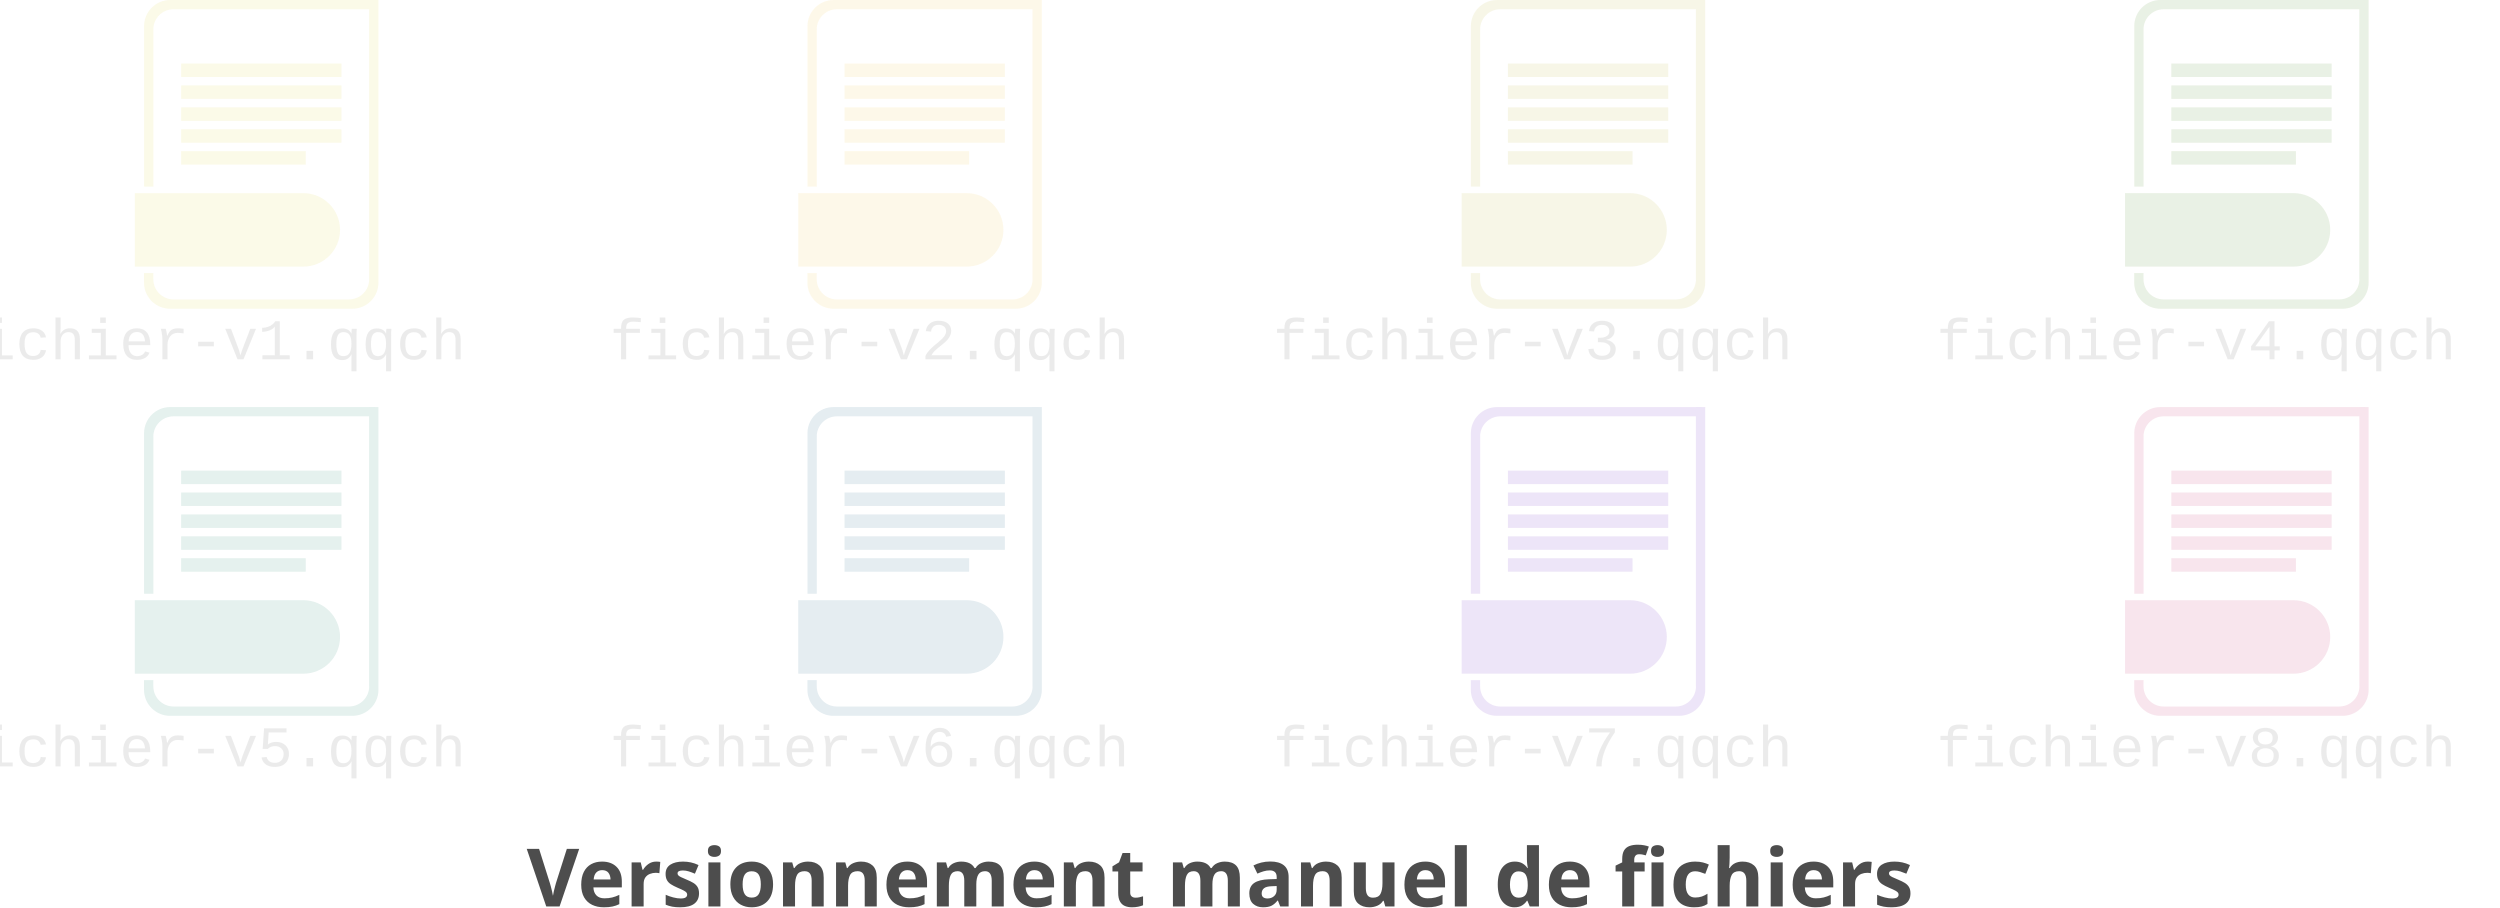
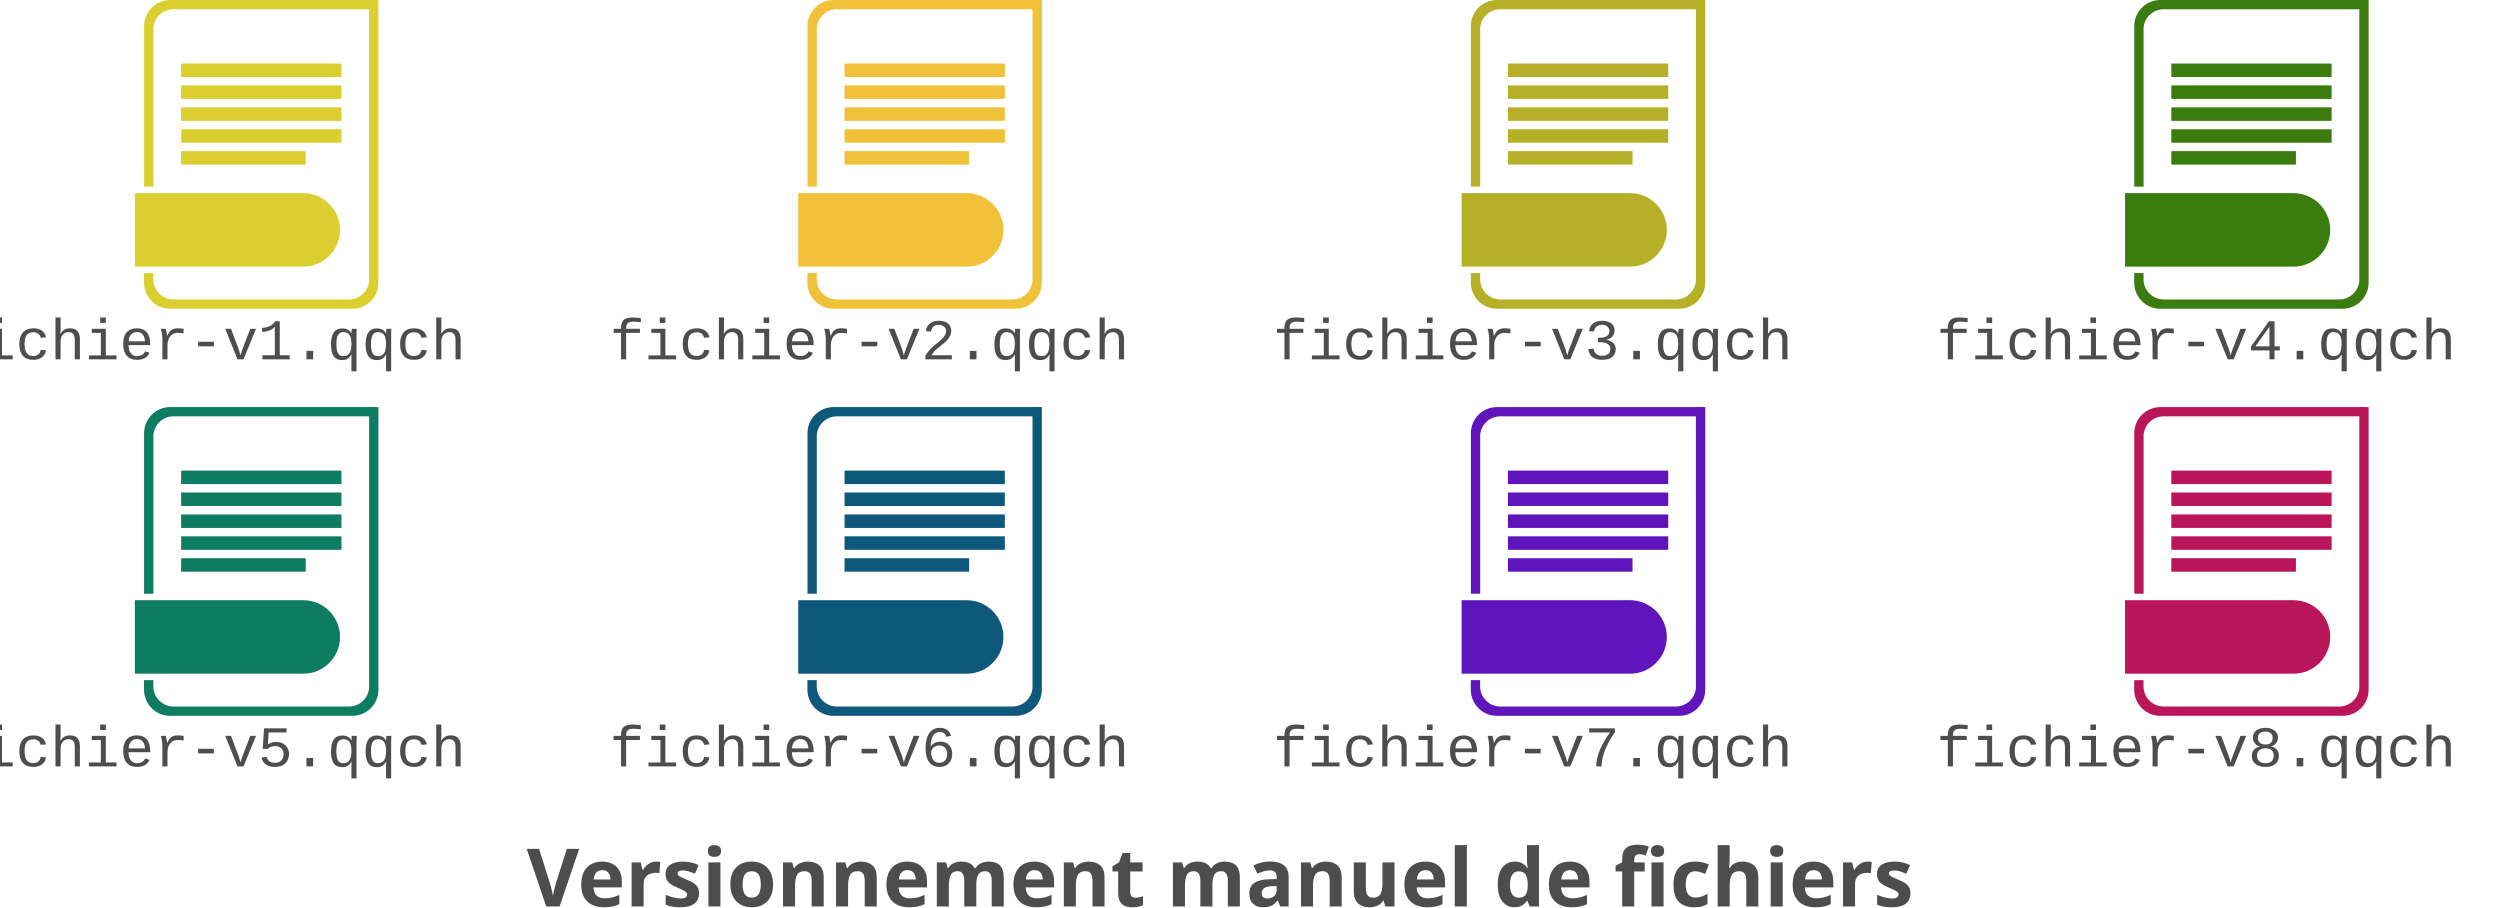
<svg xmlns="http://www.w3.org/2000/svg" width="233.982mm" height="84.914mm" viewBox="0 0 233.982 84.914" version="1.1" id="svg4846">
  <defs id="defs4840">
    <marker orient="auto" refY="0" refX="0" id="marker10873" style="overflow:visible">
      <path id="path10871" d="M 5.77,0 -2.88,5 V -5 Z" style="fill:#000000;fill-opacity:1;fill-rule:evenodd;stroke:#000000;stroke-width:1pt;stroke-opacity:1" transform="scale(0.4)" />
    </marker>
    <marker style="overflow:visible" id="marker9907" refX="0" refY="0" orient="auto">
      <path transform="scale(0.4)" style="fill:#000000;fill-opacity:1;fill-rule:evenodd;stroke:#000000;stroke-width:1pt;stroke-opacity:1" d="M 5.77,0 -2.88,5 V -5 Z" id="path9905" />
    </marker>
    <marker orient="auto" refY="0" refX="0" id="marker9723" style="overflow:visible">
      <path id="path9721" d="M 5.77,0 -2.88,5 V -5 Z" style="fill:#000000;fill-opacity:1;fill-rule:evenodd;stroke:#000000;stroke-width:1pt;stroke-opacity:1" transform="scale(0.4)" />
    </marker>
    <marker orient="auto" refY="0" refX="0" id="marker7283" style="overflow:visible">
      <path id="path7281" style="fill:#000000;fill-opacity:1;fill-rule:evenodd;stroke:#000000;stroke-width:0.625;stroke-linejoin:round;stroke-opacity:1" d="M 8.719,4.034 -2.207,0.016 8.719,-4.002 c -1.745,2.372 -1.735,5.617 -6e-7,8.035 z" transform="matrix(-1.1,0,0,-1.1,-1.1,0)" />
    </marker>
    <marker orient="auto" refY="0" refX="0" id="TriangleOutL" style="overflow:visible">
      <path id="path6457" d="M 5.77,0 -2.88,5 V -5 Z" style="fill:#000000;fill-opacity:1;fill-rule:evenodd;stroke:#000000;stroke-width:1pt;stroke-opacity:1" transform="scale(0.8)" />
    </marker>
    <marker orient="auto" refY="0" refX="0" id="TriangleOutS" style="overflow:visible">
      <path id="path6463" d="M 5.77,0 -2.88,5 V -5 Z" style="fill:#000000;fill-opacity:1;fill-rule:evenodd;stroke:#000000;stroke-width:1pt;stroke-opacity:1" transform="scale(0.2)" />
    </marker>
    <marker orient="auto" refY="0" refX="0" id="Arrow2Lend" style="overflow:visible">
      <path id="path6336" style="fill:#000000;fill-opacity:1;fill-rule:evenodd;stroke:#000000;stroke-width:0.625;stroke-linejoin:round;stroke-opacity:1" d="M 8.719,4.034 -2.207,0.016 8.719,-4.002 c -1.745,2.372 -1.735,5.617 -6e-7,8.035 z" transform="matrix(-1.1,0,0,-1.1,-1.1,0)" />
    </marker>
    <marker orient="auto" refY="0" refX="0" id="Arrow1Lstart" style="overflow:visible">
      <path id="path6315" d="M 0,0 5,-5 -12.5,0 5,5 Z" style="fill:#000000;fill-opacity:1;fill-rule:evenodd;stroke:#000000;stroke-width:1pt;stroke-opacity:1" transform="matrix(0.8,0,0,0.8,10,0)" />
    </marker>
  </defs>
  <g id="layer1" transform="translate(-47.66618,-199.9683)" style="display:inline">
    <g id="XMLID_1574_" transform="matrix(0.07601957,0,0,0.07601957,39.59417,244.8319)" style="stroke-width:3.48">
      <text id="text11465" y="525.871" x="1647.13" style="font-style:normal;font-variant:normal;font-weight:normal;font-stretch:normal;font-size:42.605px;line-height:42.605px;font-family:Caladea;-inkscape-font-specification:Caladea;text-align:center;letter-spacing:0px;word-spacing:0px;text-anchor:middle;fill:#4d4d4d;fill-opacity:1;stroke:none;stroke-width:3.48px;stroke-linecap:butt;stroke-linejoin:miter;stroke-opacity:1" xml:space="preserve">
        <tspan id="tspan11463" style="font-style:normal;font-variant:normal;font-weight:bold;font-stretch:normal;font-size:99.412px;line-height:63.907px;font-family:'Droid Serif';-inkscape-font-specification:'Droid Serif';text-align:center;text-anchor:middle;fill:#4d4d4d;fill-opacity:1;stroke-width:3.48px" y="525.871" x="1647.13">Versionnement manuel de fichiers</tspan>
      </text>
-       <g id="g1814" transform="translate(39.71406,0)" style="opacity:0.11">
+       <g id="g1814" transform="translate(39.71406,0)">
        <g id="g5924" transform="matrix(0.8690543,0,0,0.8690543,184.9425,-649.7754)" style="fill:#dacf2f;stroke-width:4.005">
          <rect style="fill:#dacf2f;stroke-width:4.005" height="19.1" id="rect5906" width="227.1" x="120.3" y="158.6" />
          <rect style="fill:#dacf2f;stroke-width:4.005" height="19.1" id="rect5908" width="227.1" x="120.3" y="189.6" />
          <rect style="fill:#dacf2f;stroke-width:4.005" height="19.1" id="rect5910" width="227.1" x="120.3" y="220.7" />
          <rect style="fill:#dacf2f;stroke-width:4.005" height="19.1" id="rect5912" width="227.1" x="120.3" y="251.7" />
          <rect style="fill:#dacf2f;stroke-width:4.005" height="19.1" id="rect5914" width="176.5" x="120.3" y="282.7" />
          <path style="fill:#dacf2f;stroke-width:4.005" d="m 386.7,464.2 c 0,15.8 -12.8,28.6 -28.6,28.6 l -248.6,0 C 93.7,492.8 80.9,480 80.9,464.2 l 0,-8.8 -13.2,0 0,13.6 c 0,20.5 16.6,37 37,37 l 258.1,0 c 20.5,0 37,-16.6 37,-37 l 0,-400.39 -13.2,0 0,395.59 z" id="path5916" />
          <path style="fill:#dacf2f;stroke-width:4.005" d="m 80.9,110.3 c 0,-15.8 12.8,-28.6 28.6,-28.6 l 282.433,0 c -1.4,-4.4 -0.3,-9.3 3,-12.7 l 0.4,-0.4 -290.533,0 c -20.5,0 -37,16.6 -37,37 l 0,227.4 13.2,0 0,-222.7 z" id="path5918" />
          <path d="m 345.4,394.3 0,0 c 0,-28.7 -23.3,-52.1 -52.1,-52.1 l -238.6,0 0,104.1 238.7,0 c 28.7,0 52,-23.3 52,-52 z" id="path5920" style="fill:#dacf2f;stroke-width:4.005" />
          <path style="fill:#dacf2f;stroke-width:4.005" d="m 198.7,371.1 -13.7,0 0,22.3 13.7,0 c 3.9,0 6.8,-1 8.8,-3.1 2,-2.1 3,-4.7 3,-7.9 0,-3.2 -1,-5.9 -3,-8 -2,-2.2 -4.9,-3.3 -8.8,-3.3 z" id="path5922" />
        </g>
        <g aria-label="mon_fichier.qqch " style="font-style:normal;font-variant:normal;font-weight:normal;font-stretch:normal;font-size:4.233px;line-height:4.233px;font-family:Calibri;-inkscape-font-specification:Calibri;letter-spacing:0px;word-spacing:0px;fill:#4d4d4d;fill-opacity:1;stroke:none;stroke-width:0.346px;stroke-linecap:butt;stroke-linejoin:miter;stroke-opacity:1" id="g5936" transform="matrix(10.06416,0,0,10.06416,-643.9703,-2896.107)">
          <text xml:space="preserve" style="font-style:normal;font-variant:normal;font-weight:normal;font-stretch:normal;font-size:4.233px;line-height:4.233px;font-family:Caladea;-inkscape-font-specification:Caladea;letter-spacing:0px;word-spacing:0px;fill:#4d4d4d;fill-opacity:1;stroke:none;stroke-width:0.346px;stroke-linecap:butt;stroke-linejoin:miter;stroke-opacity:1" x="102.976" y="274.144" id="text5928">
            <tspan id="tspan5926" x="102.976" y="274.144" style="fill:#4d4d4d;stroke-width:0.346px" />
          </text>
          <text xml:space="preserve" style="font-style:normal;font-variant:normal;font-weight:normal;font-stretch:normal;font-size:4.233px;line-height:4.233px;font-family:Caladea;-inkscape-font-specification:Caladea;text-align:center;letter-spacing:0px;word-spacing:0px;text-anchor:middle;fill:#4d4d4d;fill-opacity:1;stroke:none;stroke-width:0.346px;stroke-linecap:butt;stroke-linejoin:miter;stroke-opacity:1" x="101.845" y="273.082" id="text5934">
            <tspan x="101.845" y="273.082" style="font-style:normal;font-variant:normal;font-weight:normal;font-stretch:normal;font-size:7.056px;line-height:6.35px;font-family:'Liberation Mono';-inkscape-font-specification:'Liberation Mono';text-align:center;text-anchor:middle;fill:#4d4d4d;fill-opacity:1;stroke-width:0.346px" id="tspan5932">fichier-v1.qqch</tspan>
          </text>
          <flowRoot transform="matrix(0.3458276,0,0,0.3458276,70.75298,84.48596)" style="font-style:normal;font-variant:normal;font-weight:normal;font-stretch:normal;font-size:16px;line-height:16px;font-family:Caladea;-inkscape-font-specification:Caladea;letter-spacing:0px;word-spacing:0px;fill:#000000;fill-opacity:1;stroke:none;stroke-width:1px;stroke-linecap:butt;stroke-linejoin:miter;stroke-opacity:1" id="flowRoot195" xml:space="preserve">
            <flowRegion id="flowRegion197">
              <rect y="368.317" x="234.759" height="362.039" width="502.046" id="rect199" />
            </flowRegion>
            <flowPara id="flowPara201" />
          </flowRoot>
        </g>
        <g style="fill:#f0c139;stroke-width:4.005" transform="matrix(0.8690543,0,0,0.8690543,1001.692,-649.7754)" id="g221">
          <rect y="158.6" x="120.3" width="227.1" id="rect203" height="19.1" style="fill:#f0c139;stroke-width:4.005" />
          <rect y="189.6" x="120.3" width="227.1" id="rect205" height="19.1" style="fill:#f0c139;stroke-width:4.005" />
          <rect y="220.7" x="120.3" width="227.1" id="rect207" height="19.1" style="fill:#f0c139;stroke-width:4.005" />
          <rect y="251.7" x="120.3" width="227.1" id="rect209" height="19.1" style="fill:#f0c139;stroke-width:4.005" />
          <rect y="282.7" x="120.3" width="176.5" id="rect211" height="19.1" style="fill:#f0c139;stroke-width:4.005" />
          <path id="path213" d="m 386.7,464.2 c 0,15.8 -12.8,28.6 -28.6,28.6 l -248.6,0 C 93.7,492.8 80.9,480 80.9,464.2 l 0,-8.8 -13.2,0 0,13.6 c 0,20.5 16.6,37 37,37 l 258.1,0 c 20.5,0 37,-16.6 37,-37 l 0,-400.39 -13.2,0 0,395.59 z" style="fill:#f0c139;stroke-width:4.005" />
          <path id="path215" d="m 80.9,110.3 c 0,-15.8 12.8,-28.6 28.6,-28.6 l 282.433,0 c -1.4,-4.4 -0.3,-9.3 3,-12.7 l 0.4,-0.4 -290.533,0 c -20.5,0 -37,16.6 -37,37 l 0,227.4 13.2,0 0,-222.7 z" style="fill:#f0c139;stroke-width:4.005" />
          <path style="fill:#f0c139;stroke-width:4.005" id="path217" d="m 345.4,394.3 0,0 c 0,-28.7 -23.3,-52.1 -52.1,-52.1 l -238.6,0 0,104.1 238.7,0 c 28.7,0 52,-23.3 52,-52 z" />
          <path id="path219" d="m 198.7,371.1 -13.7,0 0,22.3 13.7,0 c 3.9,0 6.8,-1 8.8,-3.1 2,-2.1 3,-4.7 3,-7.9 0,-3.2 -1,-5.9 -3,-8 -2,-2.2 -4.9,-3.3 -8.8,-3.3 z" style="fill:#f0c139;stroke-width:4.005" />
        </g>
        <g transform="matrix(10.06416,0,0,10.06416,172.7788,-2896.107)" id="g239" style="font-style:normal;font-variant:normal;font-weight:normal;font-stretch:normal;font-size:4.233px;line-height:4.233px;font-family:Calibri;-inkscape-font-specification:Calibri;letter-spacing:0px;word-spacing:0px;fill:#4d4d4d;fill-opacity:1;stroke:none;stroke-width:0.346px;stroke-linecap:butt;stroke-linejoin:miter;stroke-opacity:1" aria-label="mon_fichier.qqch ">
          <text id="text225" y="274.144" x="102.976" style="font-style:normal;font-variant:normal;font-weight:normal;font-stretch:normal;font-size:4.233px;line-height:4.233px;font-family:Caladea;-inkscape-font-specification:Caladea;letter-spacing:0px;word-spacing:0px;fill:#4d4d4d;fill-opacity:1;stroke:none;stroke-width:0.346px;stroke-linecap:butt;stroke-linejoin:miter;stroke-opacity:1" xml:space="preserve">
            <tspan style="fill:#4d4d4d;stroke-width:0.346px" y="274.144" x="102.976" id="tspan223" />
          </text>
          <text id="text229" y="273.082" x="101.845" style="font-style:normal;font-variant:normal;font-weight:normal;font-stretch:normal;font-size:4.233px;line-height:4.233px;font-family:Caladea;-inkscape-font-specification:Caladea;text-align:center;letter-spacing:0px;word-spacing:0px;text-anchor:middle;fill:#4d4d4d;fill-opacity:1;stroke:none;stroke-width:0.346px;stroke-linecap:butt;stroke-linejoin:miter;stroke-opacity:1" xml:space="preserve">
            <tspan id="tspan227" style="font-style:normal;font-variant:normal;font-weight:normal;font-stretch:normal;font-size:7.056px;line-height:6.35px;font-family:'Liberation Mono';-inkscape-font-specification:'Liberation Mono';text-align:center;text-anchor:middle;fill:#4d4d4d;fill-opacity:1;stroke-width:0.346px" y="273.082" x="101.845">fichier-v2.qqch</tspan>
          </text>
          <flowRoot xml:space="preserve" id="flowRoot237" style="font-style:normal;font-variant:normal;font-weight:normal;font-stretch:normal;font-size:16px;line-height:16px;font-family:Caladea;-inkscape-font-specification:Caladea;letter-spacing:0px;word-spacing:0px;fill:#000000;fill-opacity:1;stroke:none;stroke-width:1px;stroke-linecap:butt;stroke-linejoin:miter;stroke-opacity:1">
            <flowRegion id="flowRegion233">
              <rect id="rect231" width="502.046" height="362.039" x="234.759" y="368.317" />
            </flowRegion>
            <flowPara id="flowPara235" />
          </flowRoot>
        </g>
        <g id="g263" transform="matrix(0.8690543,0,0,0.8690543,1818.44,-649.7754)" style="fill:#b6b028;fill-opacity:1;stroke-width:4.005">
          <rect style="fill:#b6b028;fill-opacity:1;stroke-width:4.005" height="19.1" id="rect245" width="227.1" x="120.3" y="158.6" />
          <rect style="fill:#b6b028;fill-opacity:1;stroke-width:4.005" height="19.1" id="rect247" width="227.1" x="120.3" y="189.6" />
          <rect style="fill:#b6b028;fill-opacity:1;stroke-width:4.005" height="19.1" id="rect249" width="227.1" x="120.3" y="220.7" />
          <rect style="fill:#b6b028;fill-opacity:1;stroke-width:4.005" height="19.1" id="rect251" width="227.1" x="120.3" y="251.7" />
          <rect style="fill:#b6b028;fill-opacity:1;stroke-width:4.005" height="19.1" id="rect253" width="176.5" x="120.3" y="282.7" />
          <path style="fill:#b6b028;fill-opacity:1;stroke-width:4.005" d="m 386.7,464.2 c 0,15.8 -12.8,28.6 -28.6,28.6 l -248.6,0 C 93.7,492.8 80.9,480 80.9,464.2 l 0,-8.8 -13.2,0 0,13.6 c 0,20.5 16.6,37 37,37 l 258.1,0 c 20.5,0 37,-16.6 37,-37 l 0,-400.39 -13.2,0 0,395.59 z" id="path255" />
          <path style="fill:#b6b028;fill-opacity:1;stroke-width:4.005" d="m 80.9,110.3 c 0,-15.8 12.8,-28.6 28.6,-28.6 l 282.433,0 c -1.4,-4.4 -0.3,-9.3 3,-12.7 l 0.4,-0.4 -290.533,0 c -20.5,0 -37,16.6 -37,37 l 0,227.4 13.2,0 0,-222.7 z" id="path257" />
          <path d="m 345.4,394.3 0,0 c 0,-28.7 -23.3,-52.1 -52.1,-52.1 l -238.6,0 0,104.1 238.7,0 c 28.7,0 52,-23.3 52,-52 z" id="path259" style="fill:#b6b028;fill-opacity:1;stroke-width:4.005" />
          <path style="fill:#b6b028;fill-opacity:1;stroke-width:4.005" d="m 198.7,371.1 -13.7,0 0,22.3 13.7,0 c 3.9,0 6.8,-1 8.8,-3.1 2,-2.1 3,-4.7 3,-7.9 0,-3.2 -1,-5.9 -3,-8 -2,-2.2 -4.9,-3.3 -8.8,-3.3 z" id="path261" />
        </g>
        <g aria-label="mon_fichier.qqch " style="font-style:normal;font-variant:normal;font-weight:normal;font-stretch:normal;font-size:4.233px;line-height:4.233px;font-family:Calibri;-inkscape-font-specification:Calibri;letter-spacing:0px;word-spacing:0px;fill:#4d4d4d;fill-opacity:1;stroke:none;stroke-width:0.346px;stroke-linecap:butt;stroke-linejoin:miter;stroke-opacity:1" id="g281" transform="matrix(10.06416,0,0,10.06416,989.5276,-2896.107)">
          <text xml:space="preserve" style="font-style:normal;font-variant:normal;font-weight:normal;font-stretch:normal;font-size:4.233px;line-height:4.233px;font-family:Caladea;-inkscape-font-specification:Caladea;letter-spacing:0px;word-spacing:0px;fill:#4d4d4d;fill-opacity:1;stroke:none;stroke-width:0.346px;stroke-linecap:butt;stroke-linejoin:miter;stroke-opacity:1" x="102.976" y="274.144" id="text267">
            <tspan id="tspan265" x="102.976" y="274.144" style="fill:#4d4d4d;stroke-width:0.346px" />
          </text>
          <text xml:space="preserve" style="font-style:normal;font-variant:normal;font-weight:normal;font-stretch:normal;font-size:4.233px;line-height:4.233px;font-family:Caladea;-inkscape-font-specification:Caladea;text-align:center;letter-spacing:0px;word-spacing:0px;text-anchor:middle;fill:#4d4d4d;fill-opacity:1;stroke:none;stroke-width:0.346px;stroke-linecap:butt;stroke-linejoin:miter;stroke-opacity:1" x="101.845" y="273.082" id="text271">
            <tspan x="101.845" y="273.082" style="font-style:normal;font-variant:normal;font-weight:normal;font-stretch:normal;font-size:7.056px;line-height:6.35px;font-family:'Liberation Mono';-inkscape-font-specification:'Liberation Mono';text-align:center;text-anchor:middle;fill:#4d4d4d;fill-opacity:1;stroke-width:0.346px" id="tspan269">fichier-v3.qqch</tspan>
          </text>
          <flowRoot style="font-style:normal;font-variant:normal;font-weight:normal;font-stretch:normal;font-size:16px;line-height:16px;font-family:Caladea;-inkscape-font-specification:Caladea;letter-spacing:0px;word-spacing:0px;fill:#000000;fill-opacity:1;stroke:none;stroke-width:1px;stroke-linecap:butt;stroke-linejoin:miter;stroke-opacity:1" id="flowRoot279" xml:space="preserve">
            <flowRegion id="flowRegion275">
              <rect y="368.317" x="234.759" height="362.039" width="502.046" id="rect273" />
            </flowRegion>
            <flowPara id="flowPara277" />
          </flowRoot>
        </g>
        <g style="fill:#3a7c0e;stroke-width:4.005" transform="matrix(0.8690543,0,0,0.8690543,2635.189,-649.7754)" id="g305">
          <rect y="158.6" x="120.3" width="227.1" id="rect287" height="19.1" style="fill:#3a7c0e;stroke-width:4.005" />
          <rect y="189.6" x="120.3" width="227.1" id="rect289" height="19.1" style="fill:#3a7c0e;stroke-width:4.005" />
          <rect y="220.7" x="120.3" width="227.1" id="rect291" height="19.1" style="fill:#3a7c0e;stroke-width:4.005" />
          <rect y="251.7" x="120.3" width="227.1" id="rect293" height="19.1" style="fill:#3a7c0e;stroke-width:4.005" />
          <rect y="282.7" x="120.3" width="176.5" id="rect295" height="19.1" style="fill:#3a7c0e;stroke-width:4.005" />
          <path id="path297" d="m 386.7,464.2 c 0,15.8 -12.8,28.6 -28.6,28.6 l -248.6,0 C 93.7,492.8 80.9,480 80.9,464.2 l 0,-8.8 -13.2,0 0,13.6 c 0,20.5 16.6,37 37,37 l 258.1,0 c 20.5,0 37,-16.6 37,-37 l 0,-400.39 -13.2,0 0,395.59 z" style="fill:#3a7c0e;stroke-width:4.005" />
          <path id="path299" d="m 80.9,110.3 c 0,-15.8 12.8,-28.6 28.6,-28.6 l 282.433,0 c -1.4,-4.4 -0.3,-9.3 3,-12.7 l 0.4,-0.4 -290.533,0 c -20.5,0 -37,16.6 -37,37 l 0,227.4 13.2,0 0,-222.7 z" style="fill:#3a7c0e;stroke-width:4.005" />
          <path style="fill:#3a7c0e;stroke-width:4.005" id="path301" d="m 345.4,394.3 0,0 c 0,-28.7 -23.3,-52.1 -52.1,-52.1 l -238.6,0 0,104.1 238.7,0 c 28.7,0 52,-23.3 52,-52 z" />
          <path id="path303" d="m 198.7,371.1 -13.7,0 0,22.3 13.7,0 c 3.9,0 6.8,-1 8.8,-3.1 2,-2.1 3,-4.7 3,-7.9 0,-3.2 -1,-5.9 -3,-8 -2,-2.2 -4.9,-3.3 -8.8,-3.3 z" style="fill:#3a7c0e;stroke-width:4.005" />
        </g>
        <g transform="matrix(10.06416,0,0,10.06416,1806.277,-2896.107)" id="g323" style="font-style:normal;font-variant:normal;font-weight:normal;font-stretch:normal;font-size:4.233px;line-height:4.233px;font-family:Calibri;-inkscape-font-specification:Calibri;letter-spacing:0px;word-spacing:0px;fill:#4d4d4d;fill-opacity:1;stroke:none;stroke-width:0.346px;stroke-linecap:butt;stroke-linejoin:miter;stroke-opacity:1" aria-label="mon_fichier.qqch ">
          <text id="text309" y="274.144" x="102.976" style="font-style:normal;font-variant:normal;font-weight:normal;font-stretch:normal;font-size:4.233px;line-height:4.233px;font-family:Caladea;-inkscape-font-specification:Caladea;letter-spacing:0px;word-spacing:0px;fill:#4d4d4d;fill-opacity:1;stroke:none;stroke-width:0.346px;stroke-linecap:butt;stroke-linejoin:miter;stroke-opacity:1" xml:space="preserve">
            <tspan style="fill:#4d4d4d;stroke-width:0.346px" y="274.144" x="102.976" id="tspan307" />
          </text>
          <text id="text313" y="273.082" x="101.845" style="font-style:normal;font-variant:normal;font-weight:normal;font-stretch:normal;font-size:4.233px;line-height:4.233px;font-family:Caladea;-inkscape-font-specification:Caladea;text-align:center;letter-spacing:0px;word-spacing:0px;text-anchor:middle;fill:#4d4d4d;fill-opacity:1;stroke:none;stroke-width:0.346px;stroke-linecap:butt;stroke-linejoin:miter;stroke-opacity:1" xml:space="preserve">
            <tspan id="tspan311" style="font-style:normal;font-variant:normal;font-weight:normal;font-stretch:normal;font-size:7.056px;line-height:6.35px;font-family:'Liberation Mono';-inkscape-font-specification:'Liberation Mono';text-align:center;text-anchor:middle;fill:#4d4d4d;fill-opacity:1;stroke-width:0.346px" y="273.082" x="101.845">fichier-v4.qqch</tspan>
          </text>
          <flowRoot xml:space="preserve" id="flowRoot321" style="font-style:normal;font-variant:normal;font-weight:normal;font-stretch:normal;font-size:16px;line-height:16px;font-family:Caladea;-inkscape-font-specification:Caladea;letter-spacing:0px;word-spacing:0px;fill:#000000;fill-opacity:1;stroke:none;stroke-width:1px;stroke-linecap:butt;stroke-linejoin:miter;stroke-opacity:1">
            <flowRegion id="flowRegion317">
              <rect id="rect315" width="502.046" height="362.039" x="234.759" y="368.317" />
            </flowRegion>
            <flowPara id="flowPara319" />
          </flowRoot>
        </g>
        <g id="g347" transform="matrix(0.8690543,0,0,0.8690543,184.9425,-148.5887)" style="fill:#0e7c61;fill-opacity:1;stroke-width:4.005">
          <rect style="fill:#0e7c61;fill-opacity:1;stroke-width:4.005" height="19.1" id="rect329" width="227.1" x="120.3" y="158.6" />
          <rect style="fill:#0e7c61;fill-opacity:1;stroke-width:4.005" height="19.1" id="rect331" width="227.1" x="120.3" y="189.6" />
          <rect style="fill:#0e7c61;fill-opacity:1;stroke-width:4.005" height="19.1" id="rect333" width="227.1" x="120.3" y="220.7" />
          <rect style="fill:#0e7c61;fill-opacity:1;stroke-width:4.005" height="19.1" id="rect335" width="227.1" x="120.3" y="251.7" />
          <rect style="fill:#0e7c61;fill-opacity:1;stroke-width:4.005" height="19.1" id="rect337" width="176.5" x="120.3" y="282.7" />
          <path style="fill:#0e7c61;fill-opacity:1;stroke-width:4.005" d="m 386.7,464.2 c 0,15.8 -12.8,28.6 -28.6,28.6 l -248.6,0 C 93.7,492.8 80.9,480 80.9,464.2 l 0,-8.8 -13.2,0 0,13.6 c 0,20.5 16.6,37 37,37 l 258.1,0 c 20.5,0 37,-16.6 37,-37 l 0,-400.39 -13.2,0 0,395.59 z" id="path339" />
          <path style="fill:#0e7c61;fill-opacity:1;stroke-width:4.005" d="m 80.9,110.3 c 0,-15.8 12.8,-28.6 28.6,-28.6 l 282.433,0 c -1.4,-4.4 -0.3,-9.3 3,-12.7 l 0.4,-0.4 -290.533,0 c -20.5,0 -37,16.6 -37,37 l 0,227.4 13.2,0 0,-222.7 z" id="path341" />
          <path d="m 345.4,394.3 0,0 c 0,-28.7 -23.3,-52.1 -52.1,-52.1 l -238.6,0 0,104.1 238.7,0 c 28.7,0 52,-23.3 52,-52 z" id="path343" style="fill:#0e7c61;fill-opacity:1;stroke-width:4.005" />
          <path style="fill:#0e7c61;fill-opacity:1;stroke-width:4.005" d="m 198.7,371.1 -13.7,0 0,22.3 13.7,0 c 3.9,0 6.8,-1 8.8,-3.1 2,-2.1 3,-4.7 3,-7.9 0,-3.2 -1,-5.9 -3,-8 -2,-2.2 -4.9,-3.3 -8.8,-3.3 z" id="path345" />
        </g>
        <g aria-label="mon_fichier.qqch " style="font-style:normal;font-variant:normal;font-weight:normal;font-stretch:normal;font-size:4.233px;line-height:4.233px;font-family:Calibri;-inkscape-font-specification:Calibri;letter-spacing:0px;word-spacing:0px;fill:#4d4d4d;fill-opacity:1;stroke:none;stroke-width:0.346px;stroke-linecap:butt;stroke-linejoin:miter;stroke-opacity:1" id="g365" transform="matrix(10.06416,0,0,10.06416,-643.9703,-2394.921)">
          <text xml:space="preserve" style="font-style:normal;font-variant:normal;font-weight:normal;font-stretch:normal;font-size:4.233px;line-height:4.233px;font-family:Caladea;-inkscape-font-specification:Caladea;letter-spacing:0px;word-spacing:0px;fill:#4d4d4d;fill-opacity:1;stroke:none;stroke-width:0.346px;stroke-linecap:butt;stroke-linejoin:miter;stroke-opacity:1" x="102.976" y="274.144" id="text351">
            <tspan id="tspan349" x="102.976" y="274.144" style="fill:#4d4d4d;stroke-width:0.346px" />
          </text>
          <text xml:space="preserve" style="font-style:normal;font-variant:normal;font-weight:normal;font-stretch:normal;font-size:4.233px;line-height:4.233px;font-family:Caladea;-inkscape-font-specification:Caladea;text-align:center;letter-spacing:0px;word-spacing:0px;text-anchor:middle;fill:#4d4d4d;fill-opacity:1;stroke:none;stroke-width:0.346px;stroke-linecap:butt;stroke-linejoin:miter;stroke-opacity:1" x="101.845" y="273.082" id="text355">
            <tspan x="101.845" y="273.082" style="font-style:normal;font-variant:normal;font-weight:normal;font-stretch:normal;font-size:7.056px;line-height:6.35px;font-family:'Liberation Mono';-inkscape-font-specification:'Liberation Mono';text-align:center;text-anchor:middle;fill:#4d4d4d;fill-opacity:1;stroke-width:0.346px" id="tspan353">fichier-v5.qqch</tspan>
          </text>
          <flowRoot style="font-style:normal;font-variant:normal;font-weight:normal;font-stretch:normal;font-size:16px;line-height:16px;font-family:Caladea;-inkscape-font-specification:Caladea;letter-spacing:0px;word-spacing:0px;fill:#000000;fill-opacity:1;stroke:none;stroke-width:1px;stroke-linecap:butt;stroke-linejoin:miter;stroke-opacity:1" id="flowRoot363" xml:space="preserve">
            <flowRegion id="flowRegion359">
              <rect y="368.317" x="234.759" height="362.039" width="502.046" id="rect357" />
            </flowRegion>
            <flowPara id="flowPara361" />
          </flowRoot>
        </g>
        <g style="fill:#0e587c;fill-opacity:1;stroke-width:4.005" transform="matrix(0.8690543,0,0,0.8690543,1001.692,-148.5887)" id="g389">
          <rect y="158.6" x="120.3" width="227.1" id="rect371" height="19.1" style="fill:#0e587c;fill-opacity:1;stroke-width:4.005" />
          <rect y="189.6" x="120.3" width="227.1" id="rect373" height="19.1" style="fill:#0e587c;fill-opacity:1;stroke-width:4.005" />
          <rect y="220.7" x="120.3" width="227.1" id="rect375" height="19.1" style="fill:#0e587c;fill-opacity:1;stroke-width:4.005" />
          <rect y="251.7" x="120.3" width="227.1" id="rect377" height="19.1" style="fill:#0e587c;fill-opacity:1;stroke-width:4.005" />
          <rect y="282.7" x="120.3" width="176.5" id="rect379" height="19.1" style="fill:#0e587c;fill-opacity:1;stroke-width:4.005" />
          <path id="path381" d="m 386.7,464.2 c 0,15.8 -12.8,28.6 -28.6,28.6 l -248.6,0 C 93.7,492.8 80.9,480 80.9,464.2 l 0,-8.8 -13.2,0 0,13.6 c 0,20.5 16.6,37 37,37 l 258.1,0 c 20.5,0 37,-16.6 37,-37 l 0,-400.39 -13.2,0 0,395.59 z" style="fill:#0e587c;fill-opacity:1;stroke-width:4.005" />
          <path id="path383" d="m 80.9,110.3 c 0,-15.8 12.8,-28.6 28.6,-28.6 l 282.433,0 c -1.4,-4.4 -0.3,-9.3 3,-12.7 l 0.4,-0.4 -290.533,0 c -20.5,0 -37,16.6 -37,37 l 0,227.4 13.2,0 0,-222.7 z" style="fill:#0e587c;fill-opacity:1;stroke-width:4.005" />
          <path style="fill:#0e587c;fill-opacity:1;stroke-width:4.005" id="path385" d="m 345.4,394.3 0,0 c 0,-28.7 -23.3,-52.1 -52.1,-52.1 l -238.6,0 0,104.1 238.7,0 c 28.7,0 52,-23.3 52,-52 z" />
          <path id="path387" d="m 198.7,371.1 -13.7,0 0,22.3 13.7,0 c 3.9,0 6.8,-1 8.8,-3.1 2,-2.1 3,-4.7 3,-7.9 0,-3.2 -1,-5.9 -3,-8 -2,-2.2 -4.9,-3.3 -8.8,-3.3 z" style="fill:#0e587c;fill-opacity:1;stroke-width:4.005" />
        </g>
        <g transform="matrix(10.06416,0,0,10.06416,172.7788,-2394.921)" id="g407" style="font-style:normal;font-variant:normal;font-weight:normal;font-stretch:normal;font-size:4.233px;line-height:4.233px;font-family:Calibri;-inkscape-font-specification:Calibri;letter-spacing:0px;word-spacing:0px;fill:#4d4d4d;fill-opacity:1;stroke:none;stroke-width:0.346px;stroke-linecap:butt;stroke-linejoin:miter;stroke-opacity:1" aria-label="mon_fichier.qqch ">
          <text id="text393" y="274.144" x="102.976" style="font-style:normal;font-variant:normal;font-weight:normal;font-stretch:normal;font-size:4.233px;line-height:4.233px;font-family:Caladea;-inkscape-font-specification:Caladea;letter-spacing:0px;word-spacing:0px;fill:#4d4d4d;fill-opacity:1;stroke:none;stroke-width:0.346px;stroke-linecap:butt;stroke-linejoin:miter;stroke-opacity:1" xml:space="preserve">
            <tspan style="fill:#4d4d4d;stroke-width:0.346px" y="274.144" x="102.976" id="tspan391" />
          </text>
          <text id="text397" y="273.082" x="101.845" style="font-style:normal;font-variant:normal;font-weight:normal;font-stretch:normal;font-size:4.233px;line-height:4.233px;font-family:Caladea;-inkscape-font-specification:Caladea;text-align:center;letter-spacing:0px;word-spacing:0px;text-anchor:middle;fill:#4d4d4d;fill-opacity:1;stroke:none;stroke-width:0.346px;stroke-linecap:butt;stroke-linejoin:miter;stroke-opacity:1" xml:space="preserve">
            <tspan id="tspan395" style="font-style:normal;font-variant:normal;font-weight:normal;font-stretch:normal;font-size:7.056px;line-height:6.35px;font-family:'Liberation Mono';-inkscape-font-specification:'Liberation Mono';text-align:center;text-anchor:middle;fill:#4d4d4d;fill-opacity:1;stroke-width:0.346px" y="273.082" x="101.845">fichier-v6.qqch</tspan>
          </text>
          <flowRoot xml:space="preserve" id="flowRoot405" style="font-style:normal;font-variant:normal;font-weight:normal;font-stretch:normal;font-size:16px;line-height:16px;font-family:Caladea;-inkscape-font-specification:Caladea;letter-spacing:0px;word-spacing:0px;fill:#000000;fill-opacity:1;stroke:none;stroke-width:1px;stroke-linecap:butt;stroke-linejoin:miter;stroke-opacity:1">
            <flowRegion id="flowRegion401">
              <rect id="rect399" width="502.046" height="362.039" x="234.759" y="368.317" />
            </flowRegion>
            <flowPara id="flowPara403" />
          </flowRoot>
        </g>
        <g id="g431" transform="matrix(0.8690543,0,0,0.8690543,1818.44,-148.5887)" style="fill:#5f15bb;fill-opacity:1;stroke-width:4.005">
          <rect style="fill:#5f15bb;fill-opacity:1;stroke-width:4.005" height="19.1" id="rect413" width="227.1" x="120.3" y="158.6" />
          <rect style="fill:#5f15bb;fill-opacity:1;stroke-width:4.005" height="19.1" id="rect415" width="227.1" x="120.3" y="189.6" />
          <rect style="fill:#5f15bb;fill-opacity:1;stroke-width:4.005" height="19.1" id="rect417" width="227.1" x="120.3" y="220.7" />
          <rect style="fill:#5f15bb;fill-opacity:1;stroke-width:4.005" height="19.1" id="rect419" width="227.1" x="120.3" y="251.7" />
          <rect style="fill:#5f15bb;fill-opacity:1;stroke-width:4.005" height="19.1" id="rect421" width="176.5" x="120.3" y="282.7" />
          <path style="fill:#5f15bb;fill-opacity:1;stroke-width:4.005" d="m 386.7,464.2 c 0,15.8 -12.8,28.6 -28.6,28.6 l -248.6,0 C 93.7,492.8 80.9,480 80.9,464.2 l 0,-8.8 -13.2,0 0,13.6 c 0,20.5 16.6,37 37,37 l 258.1,0 c 20.5,0 37,-16.6 37,-37 l 0,-400.39 -13.2,0 0,395.59 z" id="path423" />
          <path style="fill:#5f15bb;fill-opacity:1;stroke-width:4.005" d="m 80.9,110.3 c 0,-15.8 12.8,-28.6 28.6,-28.6 l 282.433,0 c -1.4,-4.4 -0.3,-9.3 3,-12.7 l 0.4,-0.4 -290.533,0 c -20.5,0 -37,16.6 -37,37 l 0,227.4 13.2,0 0,-222.7 z" id="path425" />
          <path d="m 345.4,394.3 0,0 c 0,-28.7 -23.3,-52.1 -52.1,-52.1 l -238.6,0 0,104.1 238.7,0 c 28.7,0 52,-23.3 52,-52 z" id="path427" style="fill:#5f15bb;fill-opacity:1;stroke-width:4.005" />
          <path style="fill:#5f15bb;fill-opacity:1;stroke-width:4.005" d="m 198.7,371.1 -13.7,0 0,22.3 13.7,0 c 3.9,0 6.8,-1 8.8,-3.1 2,-2.1 3,-4.7 3,-7.9 0,-3.2 -1,-5.9 -3,-8 -2,-2.2 -4.9,-3.3 -8.8,-3.3 z" id="path429" />
        </g>
        <g aria-label="mon_fichier.qqch " style="font-style:normal;font-variant:normal;font-weight:normal;font-stretch:normal;font-size:4.233px;line-height:4.233px;font-family:Calibri;-inkscape-font-specification:Calibri;letter-spacing:0px;word-spacing:0px;fill:#4d4d4d;fill-opacity:1;stroke:none;stroke-width:0.346px;stroke-linecap:butt;stroke-linejoin:miter;stroke-opacity:1" id="g449" transform="matrix(10.06416,0,0,10.06416,989.5276,-2394.921)">
          <text xml:space="preserve" style="font-style:normal;font-variant:normal;font-weight:normal;font-stretch:normal;font-size:4.233px;line-height:4.233px;font-family:Caladea;-inkscape-font-specification:Caladea;letter-spacing:0px;word-spacing:0px;fill:#4d4d4d;fill-opacity:1;stroke:none;stroke-width:0.346px;stroke-linecap:butt;stroke-linejoin:miter;stroke-opacity:1" x="102.976" y="274.144" id="text435">
            <tspan id="tspan433" x="102.976" y="274.144" style="fill:#4d4d4d;stroke-width:0.346px" />
          </text>
          <text xml:space="preserve" style="font-style:normal;font-variant:normal;font-weight:normal;font-stretch:normal;font-size:4.233px;line-height:4.233px;font-family:Caladea;-inkscape-font-specification:Caladea;text-align:center;letter-spacing:0px;word-spacing:0px;text-anchor:middle;fill:#4d4d4d;fill-opacity:1;stroke:none;stroke-width:0.346px;stroke-linecap:butt;stroke-linejoin:miter;stroke-opacity:1" x="101.845" y="273.082" id="text439">
            <tspan x="101.845" y="273.082" style="font-style:normal;font-variant:normal;font-weight:normal;font-stretch:normal;font-size:7.056px;line-height:6.35px;font-family:'Liberation Mono';-inkscape-font-specification:'Liberation Mono';text-align:center;text-anchor:middle;fill:#4d4d4d;fill-opacity:1;stroke-width:0.346px" id="tspan437">fichier-v7.qqch</tspan>
          </text>
          <flowRoot style="font-style:normal;font-variant:normal;font-weight:normal;font-stretch:normal;font-size:16px;line-height:16px;font-family:Caladea;-inkscape-font-specification:Caladea;letter-spacing:0px;word-spacing:0px;fill:#000000;fill-opacity:1;stroke:none;stroke-width:1px;stroke-linecap:butt;stroke-linejoin:miter;stroke-opacity:1" id="flowRoot447" xml:space="preserve">
            <flowRegion id="flowRegion443">
              <rect y="368.317" x="234.759" height="362.039" width="502.046" id="rect441" />
            </flowRegion>
            <flowPara id="flowPara445" />
          </flowRoot>
        </g>
        <g style="fill:#bb1559;fill-opacity:1;stroke-width:4.005" transform="matrix(0.8690543,0,0,0.8690543,2635.189,-148.5887)" id="g473">
          <rect y="158.6" x="120.3" width="227.1" id="rect455" height="19.1" style="fill:#bb1559;fill-opacity:1;stroke-width:4.005" />
          <rect y="189.6" x="120.3" width="227.1" id="rect457" height="19.1" style="fill:#bb1559;fill-opacity:1;stroke-width:4.005" />
          <rect y="220.7" x="120.3" width="227.1" id="rect459" height="19.1" style="fill:#bb1559;fill-opacity:1;stroke-width:4.005" />
          <rect y="251.7" x="120.3" width="227.1" id="rect461" height="19.1" style="fill:#bb1559;fill-opacity:1;stroke-width:4.005" />
          <rect y="282.7" x="120.3" width="176.5" id="rect463" height="19.1" style="fill:#bb1559;fill-opacity:1;stroke-width:4.005" />
          <path id="path465" d="m 386.7,464.2 c 0,15.8 -12.8,28.6 -28.6,28.6 l -248.6,0 C 93.7,492.8 80.9,480 80.9,464.2 l 0,-8.8 -13.2,0 0,13.6 c 0,20.5 16.6,37 37,37 l 258.1,0 c 20.5,0 37,-16.6 37,-37 l 0,-400.39 -13.2,0 0,395.59 z" style="fill:#bb1559;fill-opacity:1;stroke-width:4.005" />
          <path id="path467" d="m 80.9,110.3 c 0,-15.8 12.8,-28.6 28.6,-28.6 l 282.433,0 c -1.4,-4.4 -0.3,-9.3 3,-12.7 l 0.4,-0.4 -290.533,0 c -20.5,0 -37,16.6 -37,37 l 0,227.4 13.2,0 0,-222.7 z" style="fill:#bb1559;fill-opacity:1;stroke-width:4.005" />
          <path style="fill:#bb1559;fill-opacity:1;stroke-width:4.005" id="path469" d="m 345.4,394.3 0,0 c 0,-28.7 -23.3,-52.1 -52.1,-52.1 l -238.6,0 0,104.1 238.7,0 c 28.7,0 52,-23.3 52,-52 z" />
          <path id="path471" d="m 198.7,371.1 -13.7,0 0,22.3 13.7,0 c 3.9,0 6.8,-1 8.8,-3.1 2,-2.1 3,-4.7 3,-7.9 0,-3.2 -1,-5.9 -3,-8 -2,-2.2 -4.9,-3.3 -8.8,-3.3 z" style="fill:#bb1559;fill-opacity:1;stroke-width:4.005" />
        </g>
        <g transform="matrix(10.06416,0,0,10.06416,1806.277,-2394.921)" id="g491" style="font-style:normal;font-variant:normal;font-weight:normal;font-stretch:normal;font-size:4.233px;line-height:4.233px;font-family:Calibri;-inkscape-font-specification:Calibri;letter-spacing:0px;word-spacing:0px;fill:#4d4d4d;fill-opacity:1;stroke:none;stroke-width:0.346px;stroke-linecap:butt;stroke-linejoin:miter;stroke-opacity:1" aria-label="mon_fichier.qqch ">
          <text id="text477" y="274.144" x="102.976" style="font-style:normal;font-variant:normal;font-weight:normal;font-stretch:normal;font-size:4.233px;line-height:4.233px;font-family:Caladea;-inkscape-font-specification:Caladea;letter-spacing:0px;word-spacing:0px;fill:#4d4d4d;fill-opacity:1;stroke:none;stroke-width:0.346px;stroke-linecap:butt;stroke-linejoin:miter;stroke-opacity:1" xml:space="preserve">
            <tspan style="fill:#4d4d4d;stroke-width:0.346px" y="274.144" x="102.976" id="tspan475" />
          </text>
          <text id="text481" y="273.082" x="101.845" style="font-style:normal;font-variant:normal;font-weight:normal;font-stretch:normal;font-size:4.233px;line-height:4.233px;font-family:Caladea;-inkscape-font-specification:Caladea;text-align:center;letter-spacing:0px;word-spacing:0px;text-anchor:middle;fill:#4d4d4d;fill-opacity:1;stroke:none;stroke-width:0.346px;stroke-linecap:butt;stroke-linejoin:miter;stroke-opacity:1" xml:space="preserve">
            <tspan id="tspan479" style="font-style:normal;font-variant:normal;font-weight:normal;font-stretch:normal;font-size:7.056px;line-height:6.35px;font-family:'Liberation Mono';-inkscape-font-specification:'Liberation Mono';text-align:center;text-anchor:middle;fill:#4d4d4d;fill-opacity:1;stroke-width:0.346px" y="273.082" x="101.845">fichier-v8.qqch</tspan>
          </text>
          <flowRoot xml:space="preserve" id="flowRoot489" style="font-style:normal;font-variant:normal;font-weight:normal;font-stretch:normal;font-size:16px;line-height:16px;font-family:Caladea;-inkscape-font-specification:Caladea;letter-spacing:0px;word-spacing:0px;fill:#000000;fill-opacity:1;stroke:none;stroke-width:1px;stroke-linecap:butt;stroke-linejoin:miter;stroke-opacity:1">
            <flowRegion id="flowRegion485">
              <rect id="rect483" width="502.046" height="362.039" x="234.759" y="368.317" />
            </flowRegion>
            <flowPara id="flowPara487" />
          </flowRoot>
        </g>
      </g>
    </g>
  </g>
</svg>
